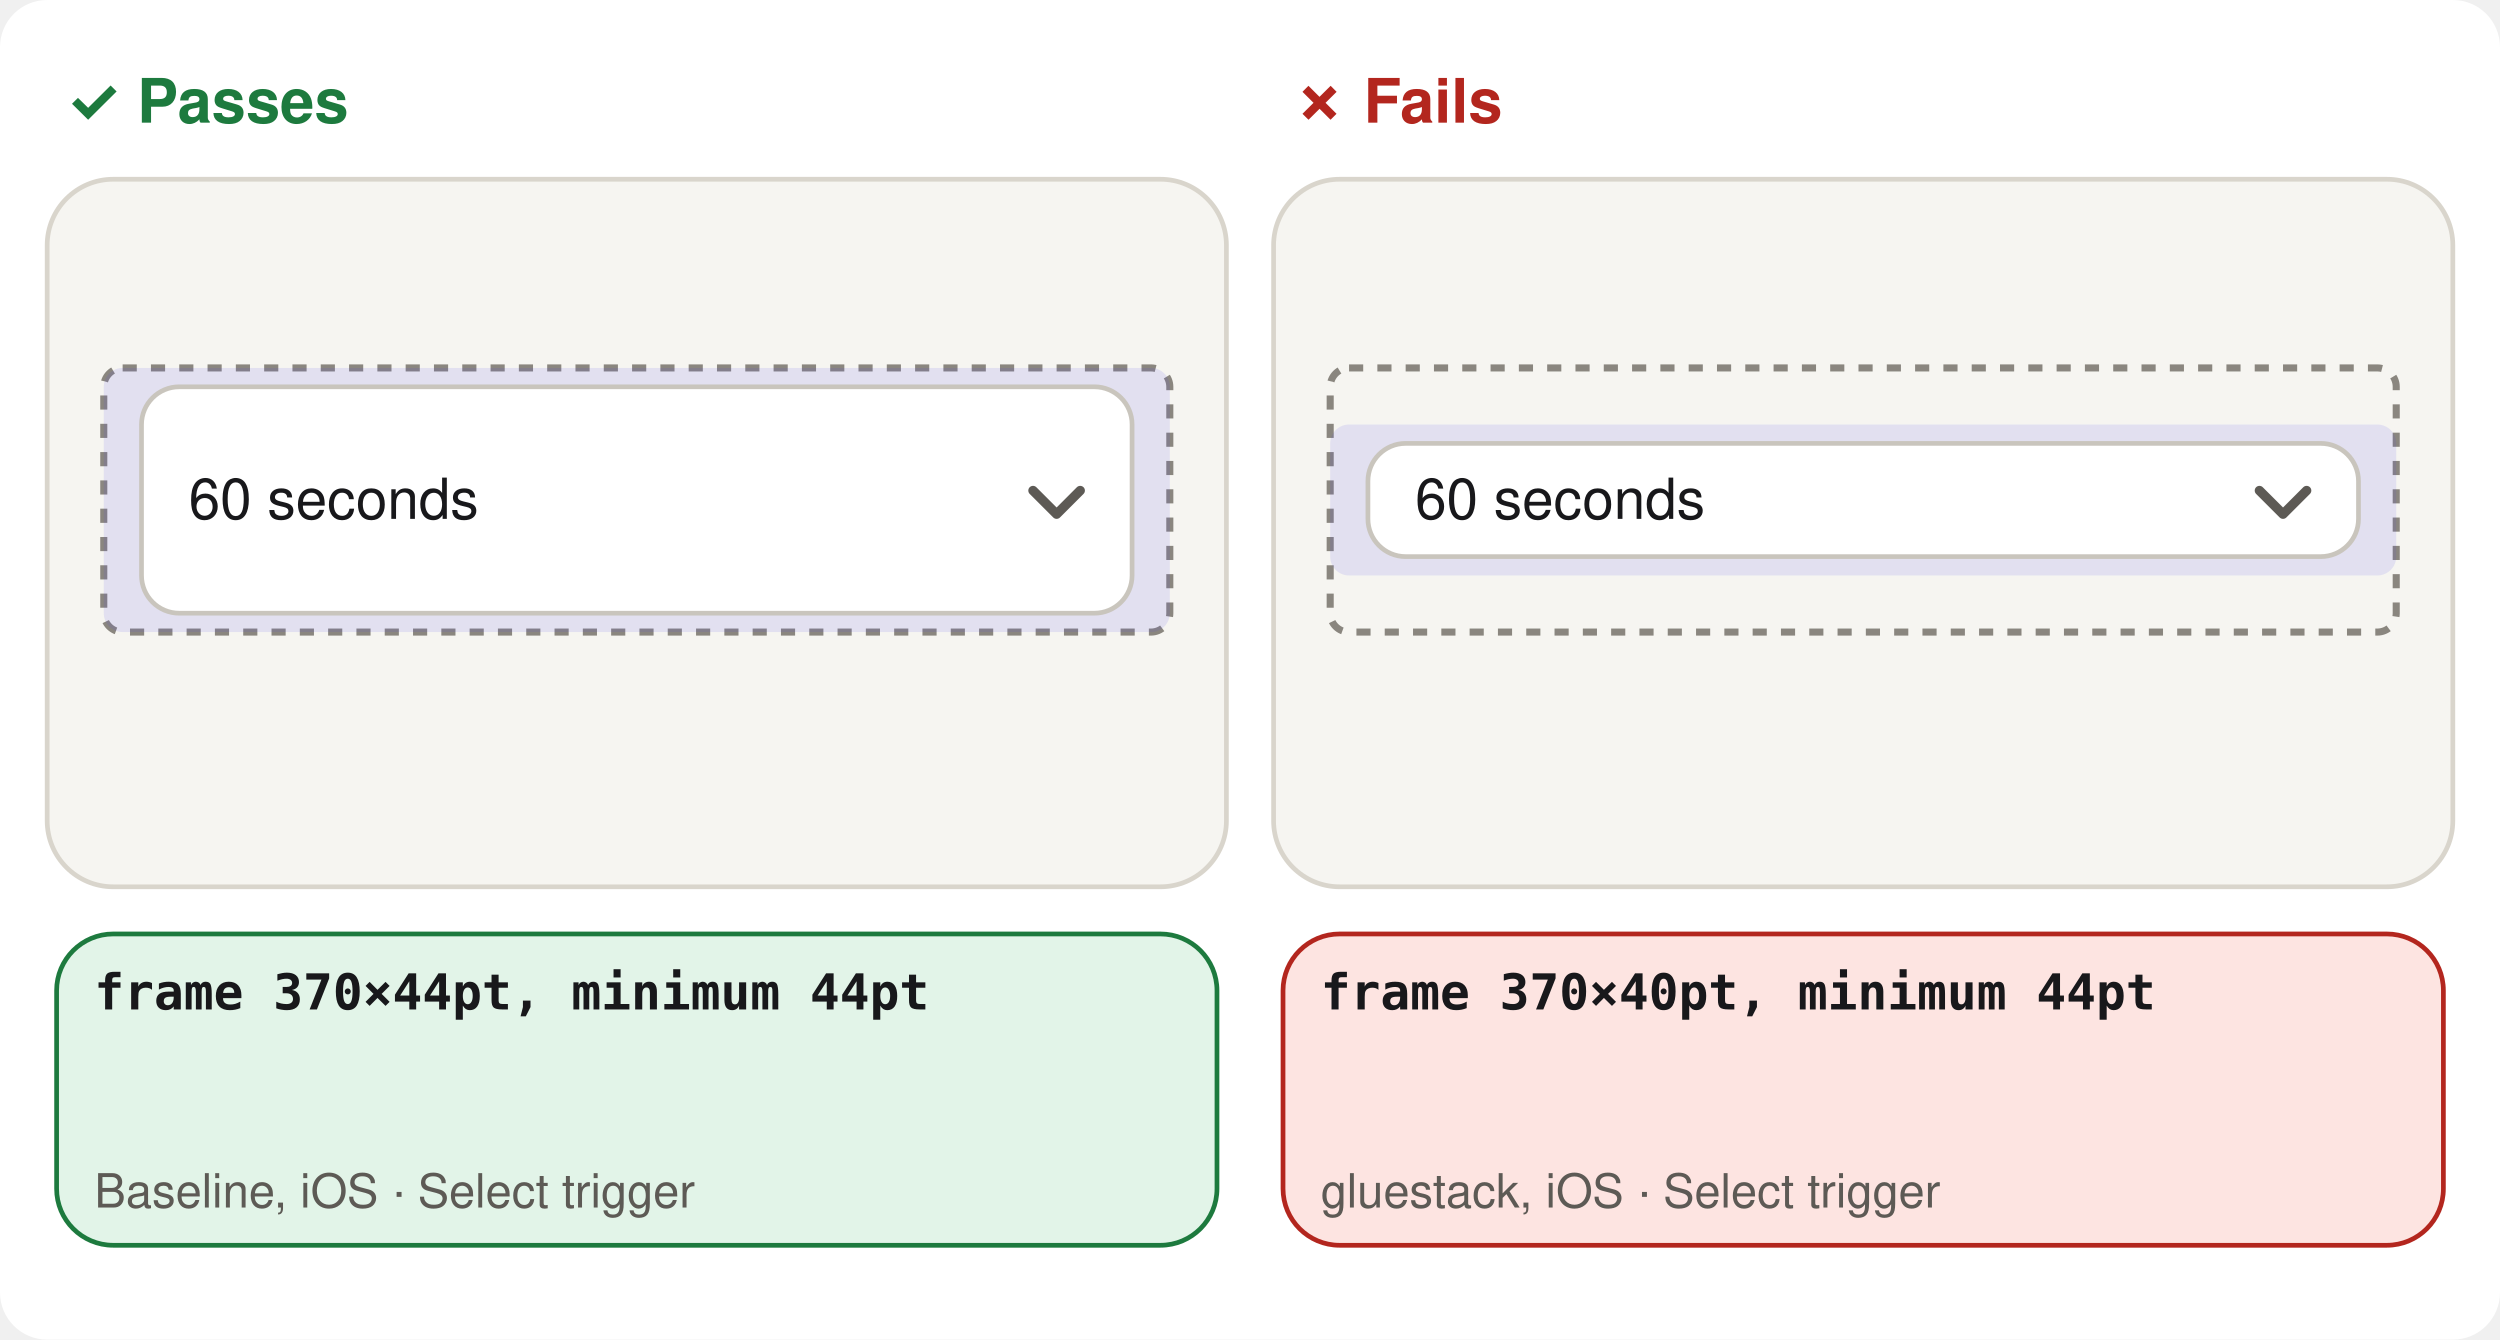
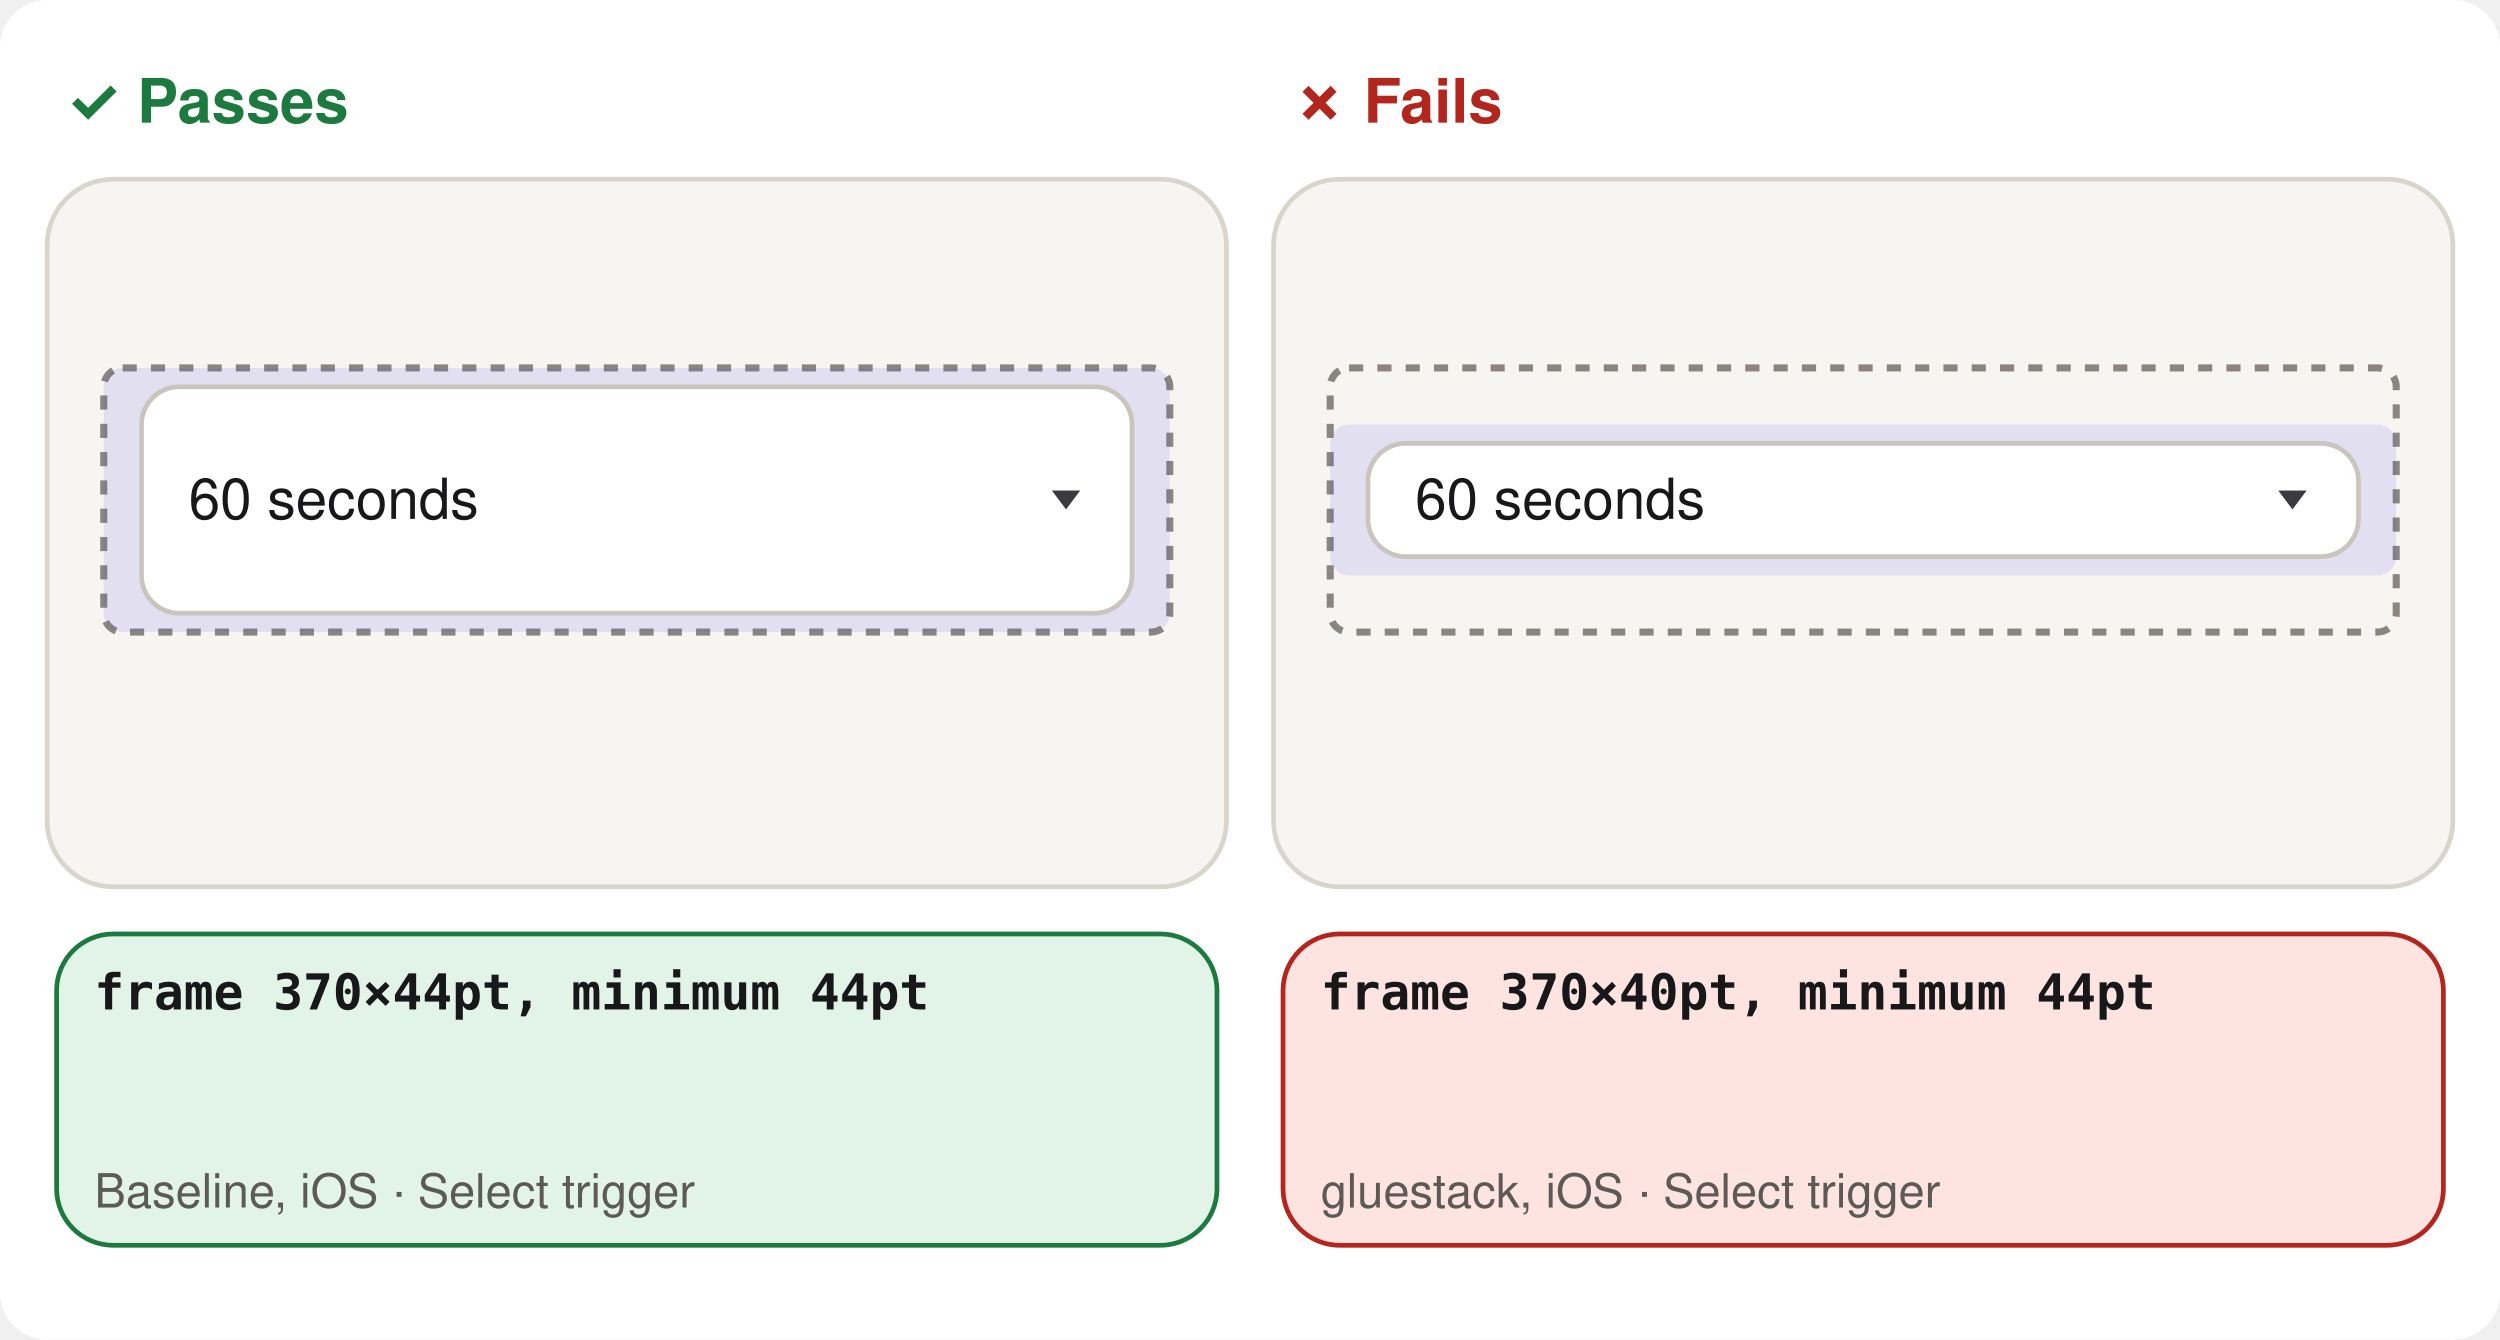
<svg xmlns="http://www.w3.org/2000/svg" viewBox="0 0 530 284" width="530" height="284" role="img" aria-label="Select trigger: the tappable area is at least 44 pt tall (48 dp on Android). When it fails, it is smaller than the dashed minimum.">
  <style>
svg { font: 12px -apple-system, BlinkMacSystemFont, "Segoe UI", Helvetica, Arial, sans-serif; }
.cp-bg { fill: #ffffff; } .cp-screen { fill: #f6f5f1; stroke: #d9d5cc; }
.cp-card, .cp-knob, .cp-seg { fill: #ffffff; } .cp-pop { fill: #ffffff; stroke: #d9d5cc; } .cp-knob, .cp-seg { stroke: #d9d5cc; } .cp-edge { stroke: #8a867f; }
.cp-field { fill: #ffffff; stroke: #c9c5bd; } .cp-field-bad { stroke: #b3261e; stroke-width: 1.5; }
- .cp-line { fill: #d9d5cc; } .cp-on, .cp-btn, .cp-dot { fill: #4f63c9; } .cp-off { fill: #e6e3dc; } .cp-danger { fill: #c0392b; } .cp-toast { fill: #26262b; }
+ .cp-line { fill: #d9d5cc; } .cp-track { fill: #8a8a94; } .cp-tri { fill: #3a3a40; } .cp-outline { fill: #ffffff; stroke: #8a867f; } .cp-btn-off { fill: #9fb0e6; } .cp-seg-box { fill: #ffffff; stroke: #4f63c9; stroke-width: 1.5; } .cp-on, .cp-btn, .cp-dot { fill: #4f63c9; } .cp-off { fill: #e6e3dc; } .cp-danger { fill: #c0392b; } .cp-toast { fill: #26262b; }
.cp-ring { fill: #ffffff; stroke: #8a867f; stroke-width: 1.5; } .cp-ring-on { stroke: #4f63c9; stroke-width: 2; } .cp-dotfill { fill: #5d5a55; }
.cp-spin { fill: none; stroke: #ffffff; stroke-width: 2; stroke-dasharray: 22 16; }
.cp-stroke { fill: none; stroke: #5d5a55; stroke-width: 2; stroke-linecap: round; stroke-linejoin: round; } .cp-inv-stroke { stroke: #ffffff; } .cp-accent-stroke { stroke: #4f63c9; } .cp-muted-stroke { stroke: #8a867f; }
.cp-dim { fill: #18181b; fill-opacity: .35; } .cp-ghost { fill: none; stroke: #8a867f; stroke-dasharray: 2 4; } .cp-ghostfill { fill: none; stroke: #8a867f; stroke-dasharray: 2 3; }
.cp-guide { fill: none; stroke: #8a867f; stroke-width: 1.5; stroke-dasharray: 3 3; } .cp-hit { fill: #4f46e5; fill-opacity: .12; }
.cp-focus { fill: none; stroke: #4f46e5; stroke-width: 3; stroke-dasharray: 7 4; }
.cp-finger { fill: #db2777; fill-opacity: .5; }
.cp-t { fill: #18181b; } .cp-b { font-weight: 700; } .cp-big { font-size: 14px; } .cp-small { font-size: 10px; } .cp-muted { fill: #5d5a55; } .cp-accent { fill: #4f63c9; }
.cp-s { fill: #5d5a55; font-size: 13px; font-weight: 700; } .cp-inv { fill: #ffffff; }
.cp-bad { fill: #b3261e; } .cp-ok { fill: #1d7a3e; } .cp-head { font-size: 13px; font-weight: 700; }
.cp-ok-b { fill: #e2f4e8; stroke: #1d7a3e; } .cp-bad-b { fill: #fde4e1; stroke: #b3261e; } .cp-say { fill: #18181b; font: 600 10.5px ui-monospace, SFMono-Regular, Menlo, monospace; } .cp-src { fill: #5d5a55; font-size: 10px; }
@media (prefers-color-scheme: dark) {
  .cp-bg { fill: #17171c; } .cp-screen { fill: #0e0e11; stroke: #33333c; }
  .cp-card, .cp-knob, .cp-seg, .cp-pop, .cp-field { fill: #23232a; } .cp-pop, .cp-knob, .cp-seg, .cp-field { stroke: #3a3a44; }
-   .cp-line { fill: #3a3a44; } .cp-on, .cp-btn, .cp-dot { fill: #8fa3ff; } .cp-off { fill: #2c2c34; } .cp-danger { fill: #e5675a; } .cp-toast { fill: #ececf1; }
+   .cp-line { fill: #3a3a44; } .cp-track { fill: #5a5a64; } .cp-tri { fill: #c9c9d1; } .cp-outline, .cp-seg-box { fill: #23232a; } .cp-outline { stroke: #5a5a64; } .cp-btn-off { fill: #3c4778; } .cp-seg-box { stroke: #8fa3ff; } .cp-on, .cp-btn, .cp-dot { fill: #8fa3ff; } .cp-off { fill: #2c2c34; } .cp-danger { fill: #e5675a; } .cp-toast { fill: #ececf1; }
  .cp-ring { fill: #23232a; stroke: #a09da6; } .cp-ring-on { stroke: #8fa3ff; } .cp-dotfill { fill: #a09da6; }
  .cp-spin { stroke: #0e0e11; } .cp-stroke { stroke: #a09da6; } .cp-inv-stroke { stroke: #0e0e11; } .cp-accent-stroke { stroke: #8fa3ff; }
  .cp-dim { fill: #000000; fill-opacity: .55; } .cp-focus { stroke: #a5a6ff; } .cp-guide { stroke: #a09da6; } .cp-hit { fill: #8b8cff; }
  .cp-t, .cp-say { fill: #ececf1; } .cp-muted, .cp-s, .cp-src { fill: #a09da6; } .cp-accent { fill: #8fa3ff; } .cp-inv { fill: #0e0e11; }
  .cp-bad { fill: #ff8a80; } .cp-ok { fill: #6fd28f; } .cp-field-bad { stroke: #ff8a80; }
  .cp-ok-b { fill: #15301f; stroke: #6fd28f; } .cp-bad-b { fill: #3a1c1b; stroke: #ff8a80; }
}
</style>
  <defs>
    <clipPath id="cpclip">
      <rect x="0" y="34" width="250" height="150" rx="14" />
    </clipPath>
  </defs>
  <rect width="530" height="284" rx="10" class="cp-bg" />
  <g transform="translate(10 4)">
    <g transform="translate(0 0)">
      <text x="4" y="22" class="cp-head cp-ok">✓ Passes</text>
      <rect x="0" y="34" width="250" height="150" rx="14" class="cp-screen" />
      <g clip-path="url(#cpclip)">
        <rect x="12" y="74" width="226" height="56" rx="4" class="cp-guide" />
        <rect x="12" y="74" width="226" height="56" rx="4" class="cp-hit" />
        <rect x="20" y="78" width="210" height="48" rx="8" class="cp-field" />
        <text x="30" y="106" class="cp-t" text-anchor="start">60 seconds</text>
-         <path d="M209 66 L214 71 L219 66" class="cp-stroke" transform="translate(0 34)" />
+         <path d="M213 66 L216 70 L219 66 Z" class="cp-tri" transform="translate(0 34)" />
      </g>
      <rect x="2" y="194" width="246" height="66" rx="12" class="cp-ok-b" />
      <text x="10" y="210" class="cp-say">frame 370×44pt, minimum 44pt</text>
      <text x="10" y="252" class="cp-src">Baseline, iOS · Select trigger</text>
    </g>
    <g transform="translate(260 0)">
      <text x="4" y="22" class="cp-head cp-bad">✗ Fails</text>
      <rect x="0" y="34" width="250" height="150" rx="14" class="cp-screen" />
      <g clip-path="url(#cpclip)">
        <rect x="12" y="74" width="226" height="56" rx="4" class="cp-guide" />
        <rect x="12" y="86" width="226" height="32" rx="4" class="cp-hit" />
        <rect x="20" y="90" width="210" height="24" rx="8" class="cp-field" />
        <text x="30" y="106" class="cp-t" text-anchor="start">60 seconds</text>
-         <path d="M209 66 L214 71 L219 66" class="cp-stroke" transform="translate(0 34)" />
+         <path d="M213 66 L216 70 L219 66 Z" class="cp-tri" transform="translate(0 34)" />
      </g>
      <rect x="2" y="194" width="246" height="66" rx="12" class="cp-bad-b" />
      <text x="10" y="210" class="cp-say">frame 370×40pt, minimum 44pt</text>
      <text x="10" y="252" class="cp-src">gluestack, iOS · Select trigger</text>
    </g>
  </g>
</svg>
